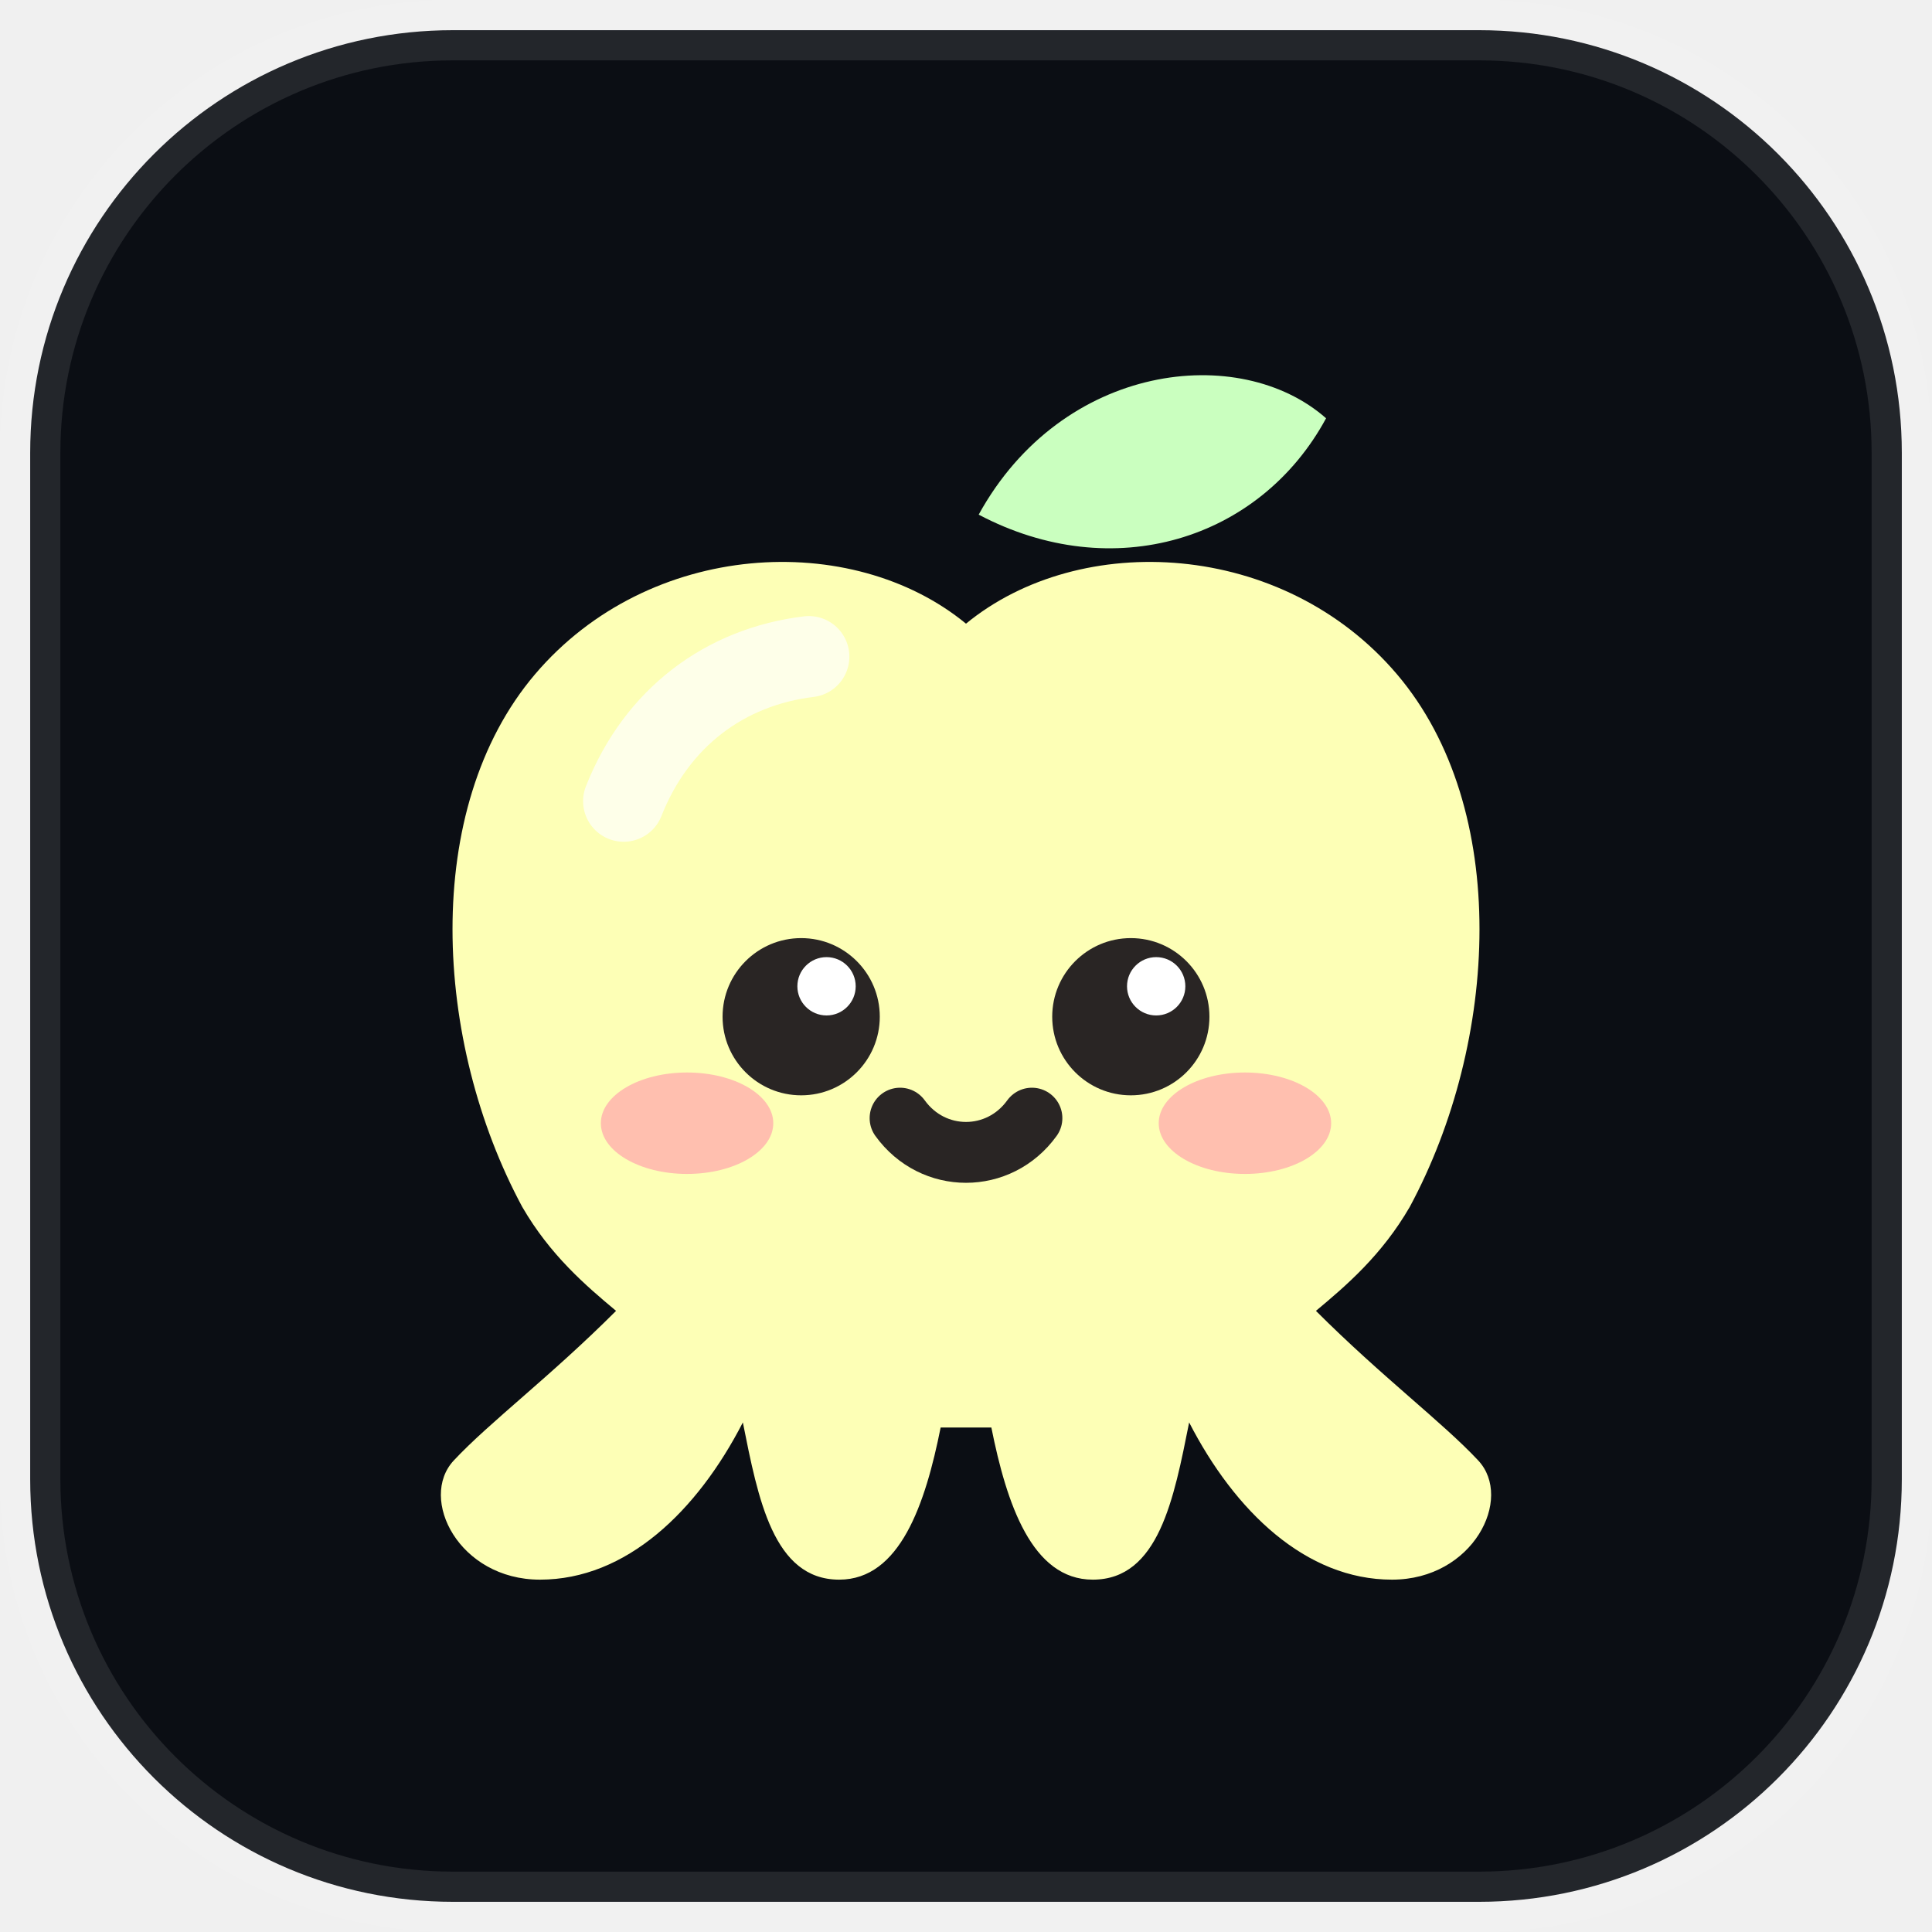
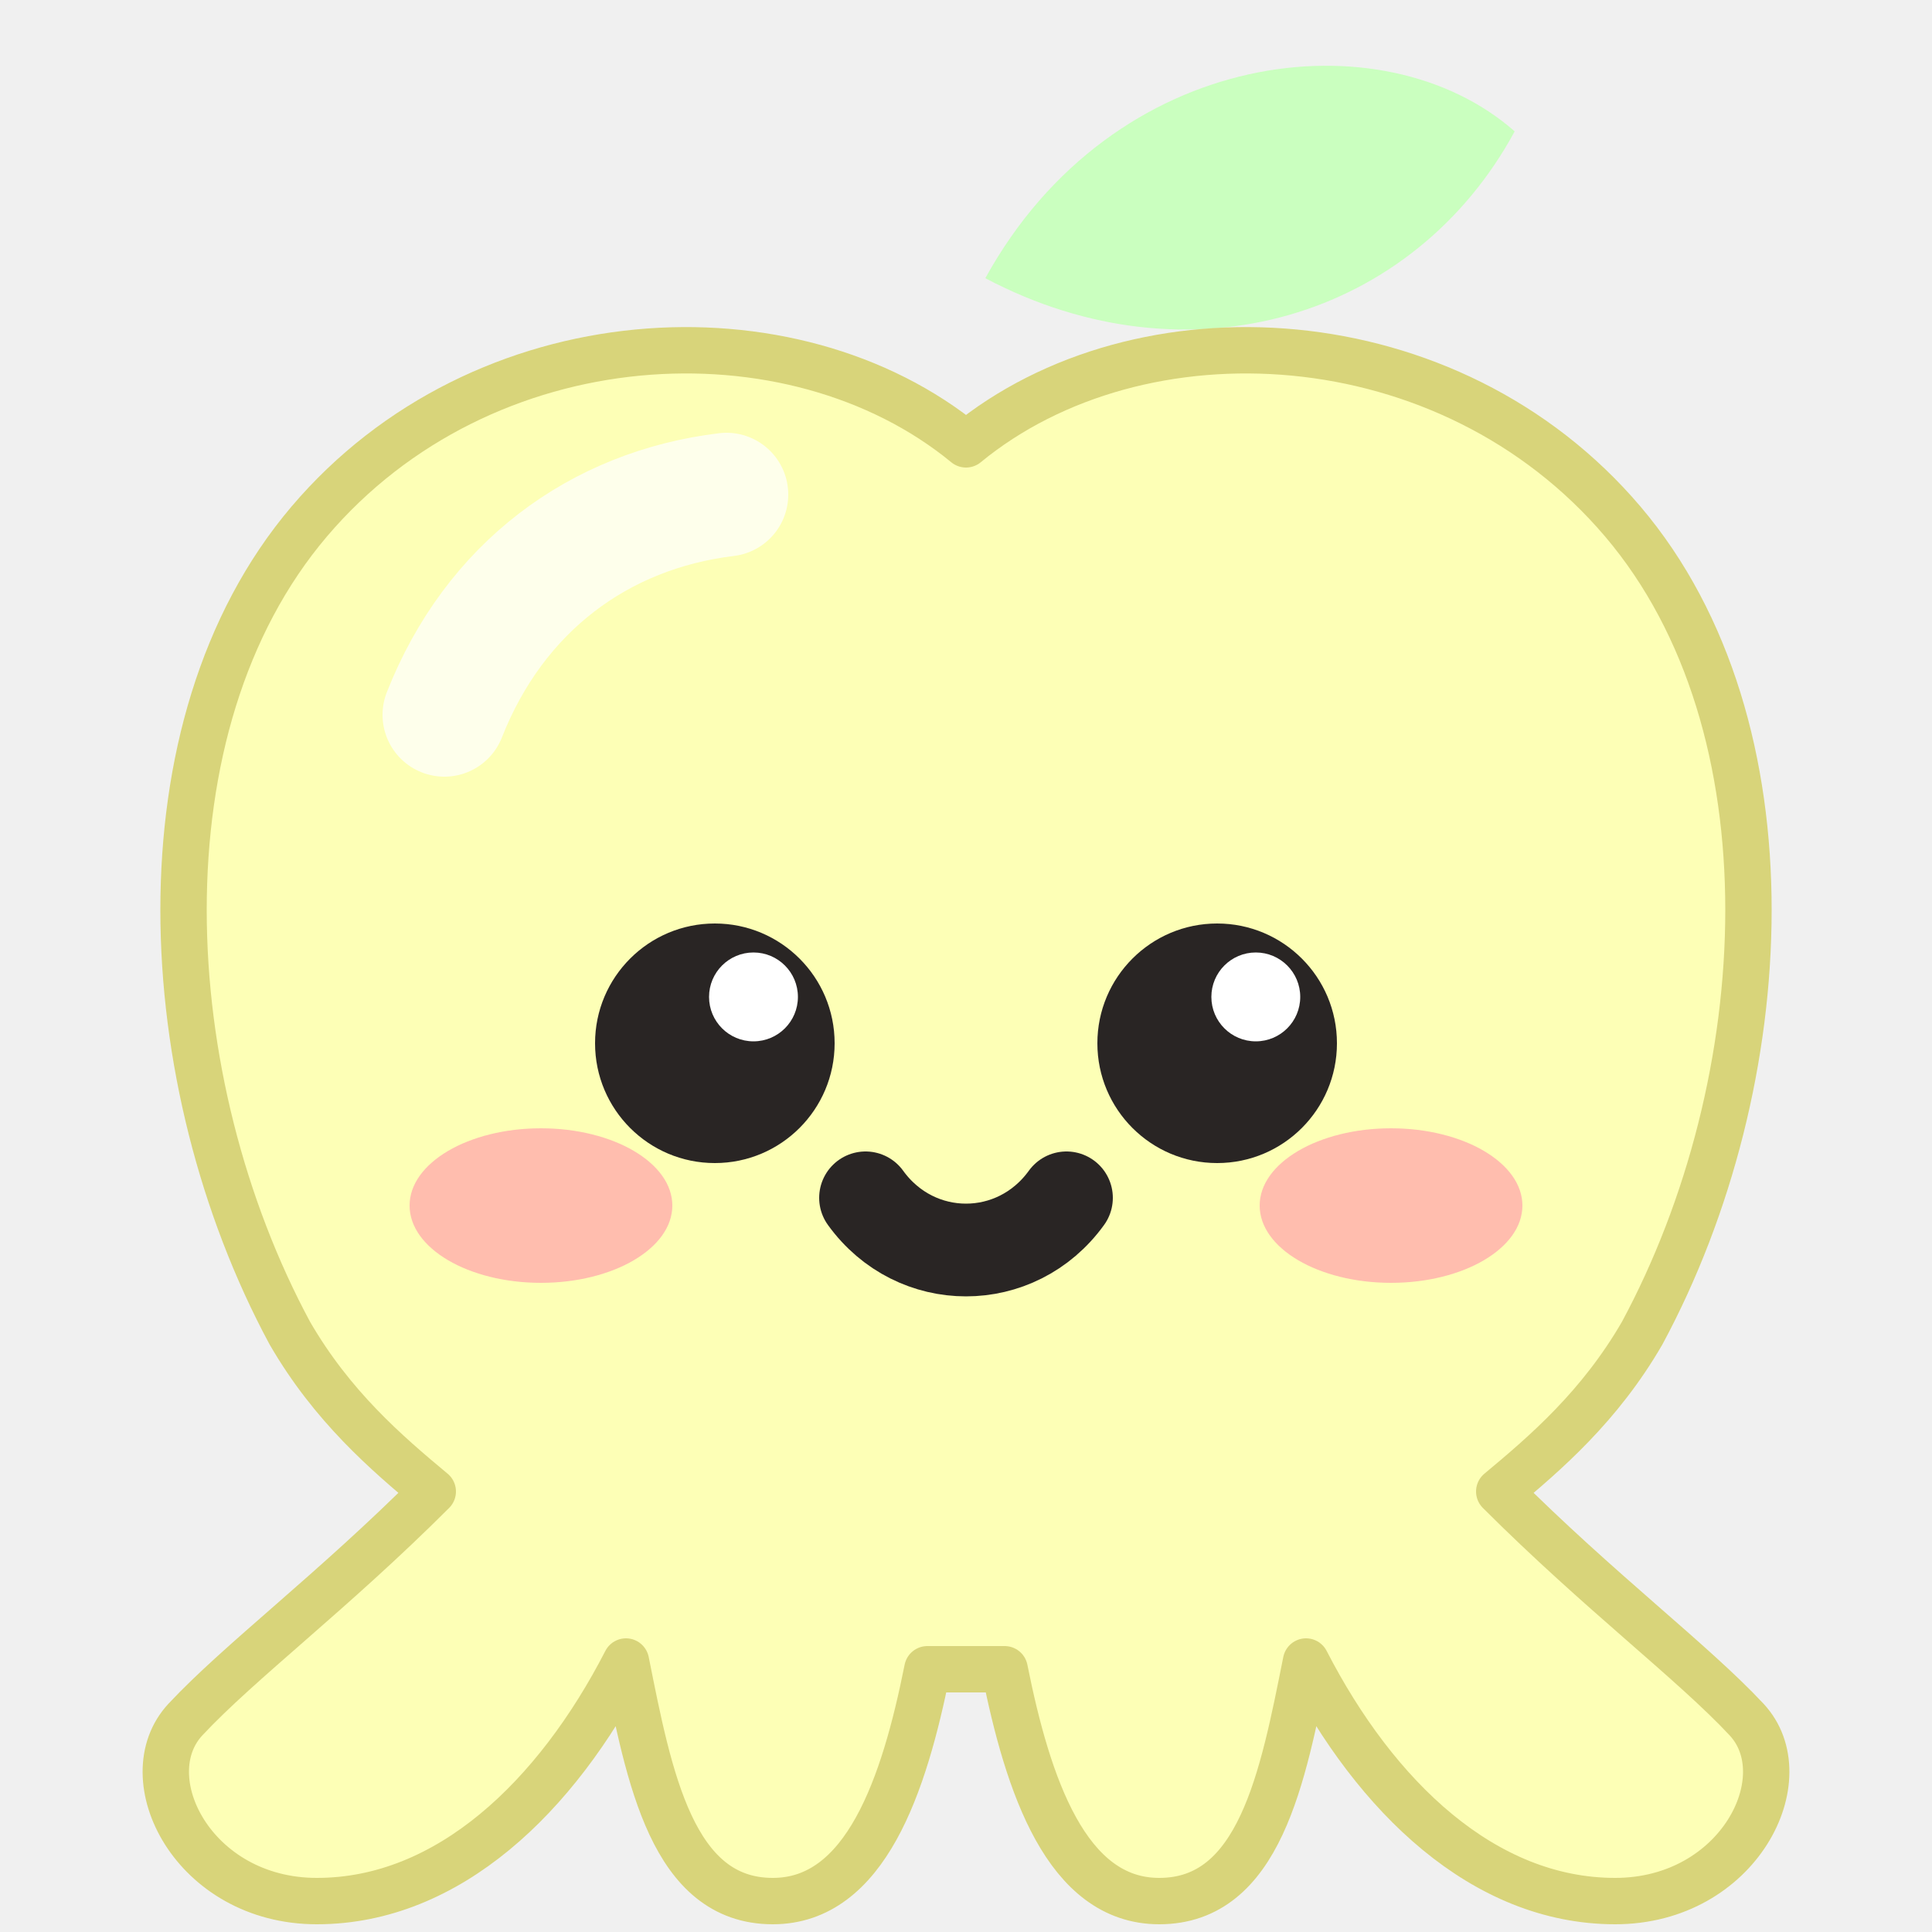
- <svg xmlns="http://www.w3.org/2000/svg" viewBox="0 0 64 64" fill="none">
-   <rect x="1" y="1" width="62" height="62" rx="14" fill="#0b0e14" stroke="#ffffff" stroke-opacity="0.1" stroke-width="2" />
-   <g transform="translate(32 32) scale(0.84) translate(-32 -32)">
-     <path d="M32.5 14.2C35.8 8.2 42.8 7.4 46.2 10.4C43.6 15.2 37.8 17 32.5 14.2Z" fill="#caffbf" />
-     <path d="M32 18.5C27.5 14.8 19.5 15.2 15 20.5C10.5 25.8 11 35 14.5 41.5C15.6 43.4 17 44.6 18.2 45.6C15.6 48.2 13.2 50 11.8 51.5C10.4 53 12 56.2 15.2 56.2C18.6 56.2 21.4 53.5 23.2 50C23.8 53 24.4 56.2 27 56.2C29.4 56.2 30.4 53.2 31 50.2H33C33.6 53.2 34.6 56.2 37 56.2C39.6 56.2 40.2 53 40.8 50C42.6 53.5 45.4 56.2 48.8 56.2C52 56.2 53.6 53 52.2 51.5C50.8 50 48.4 48.2 45.8 45.6C47 44.6 48.4 43.4 49.5 41.5C53 35 53.5 25.8 49 20.5C44.5 15.2 36.5 14.8 32 18.5Z" fill="#fdffb6" />
-     <path d="M18.5 25.5C19.8 22.2 22.5 20.2 25.8 19.8" stroke="#ffffff" stroke-opacity="0.7" stroke-width="3.2" stroke-linecap="round" />
-     <ellipse cx="21" cy="38.2" rx="3.4" ry="2" fill="#ffadad" opacity="0.78" />
-     <ellipse cx="43" cy="38.2" rx="3.4" ry="2" fill="#ffadad" opacity="0.78" />
-     <circle cx="25.5" cy="34" r="3.1" fill="#292524" />
-     <circle cx="38.5" cy="34" r="3.1" fill="#292524" />
-     <circle cx="26.5" cy="32.8" r="1.15" fill="#ffffff" />
-     <circle cx="39.5" cy="32.8" r="1.15" fill="#ffffff" />
-     <path d="M29.4 38C30.7 39.8 33.3 39.8 34.6 38" stroke="#292524" stroke-width="2.4" stroke-linecap="round" />
-   </g>
+ <svg xmlns="http://www.w3.org/2000/svg" viewBox="7 7 50 50" fill="none">
+   <path d="M32.5 14.2C35.8 8.2 42.8 7.4 46.2 10.4C43.6 15.2 37.8 17 32.5 14.2Z" fill="#caffbf" />
+   <path d="M32 18.5C27.5 14.8 19.5 15.2 15 20.5C10.5 25.8 11 35 14.5 41.5C15.6 43.4 17 44.6 18.2 45.6C15.6 48.2 13.2 50 11.8 51.5C10.4 53 12 56.2 15.2 56.2C18.6 56.2 21.4 53.5 23.2 50C23.8 53 24.4 56.2 27 56.2C29.4 56.2 30.4 53.2 31 50.2H33C33.6 53.2 34.6 56.2 37 56.2C39.6 56.2 40.2 53 40.8 50C42.6 53.5 45.4 56.2 48.8 56.2C52 56.2 53.6 53 52.2 51.5C50.8 50 48.4 48.2 45.8 45.6C47 44.6 48.4 43.4 49.5 41.5C53 35 53.5 25.8 49 20.5C44.5 15.2 36.5 14.8 32 18.5Z" fill="#fdffb6" stroke="#d8d47a" stroke-width="1.2" stroke-linejoin="round" />
+   <path d="M18.5 25.5C19.8 22.2 22.5 20.2 25.8 19.8" stroke="#ffffff" stroke-opacity="0.72" stroke-width="3.2" stroke-linecap="round" />
+   <ellipse cx="21" cy="38.2" rx="3.4" ry="2" fill="#ffadad" opacity="0.8" />
+   <ellipse cx="43" cy="38.2" rx="3.4" ry="2" fill="#ffadad" opacity="0.8" />
+   <circle cx="25.5" cy="34" r="3.1" fill="#292524" />
+   <circle cx="38.5" cy="34" r="3.1" fill="#292524" />
+   <circle cx="26.5" cy="32.8" r="1.15" fill="#ffffff" />
+   <circle cx="39.5" cy="32.8" r="1.15" fill="#ffffff" />
+   <path d="M29.4 38C30.7 39.8 33.3 39.8 34.6 38" stroke="#292524" stroke-width="2.4" stroke-linecap="round" />
</svg>
